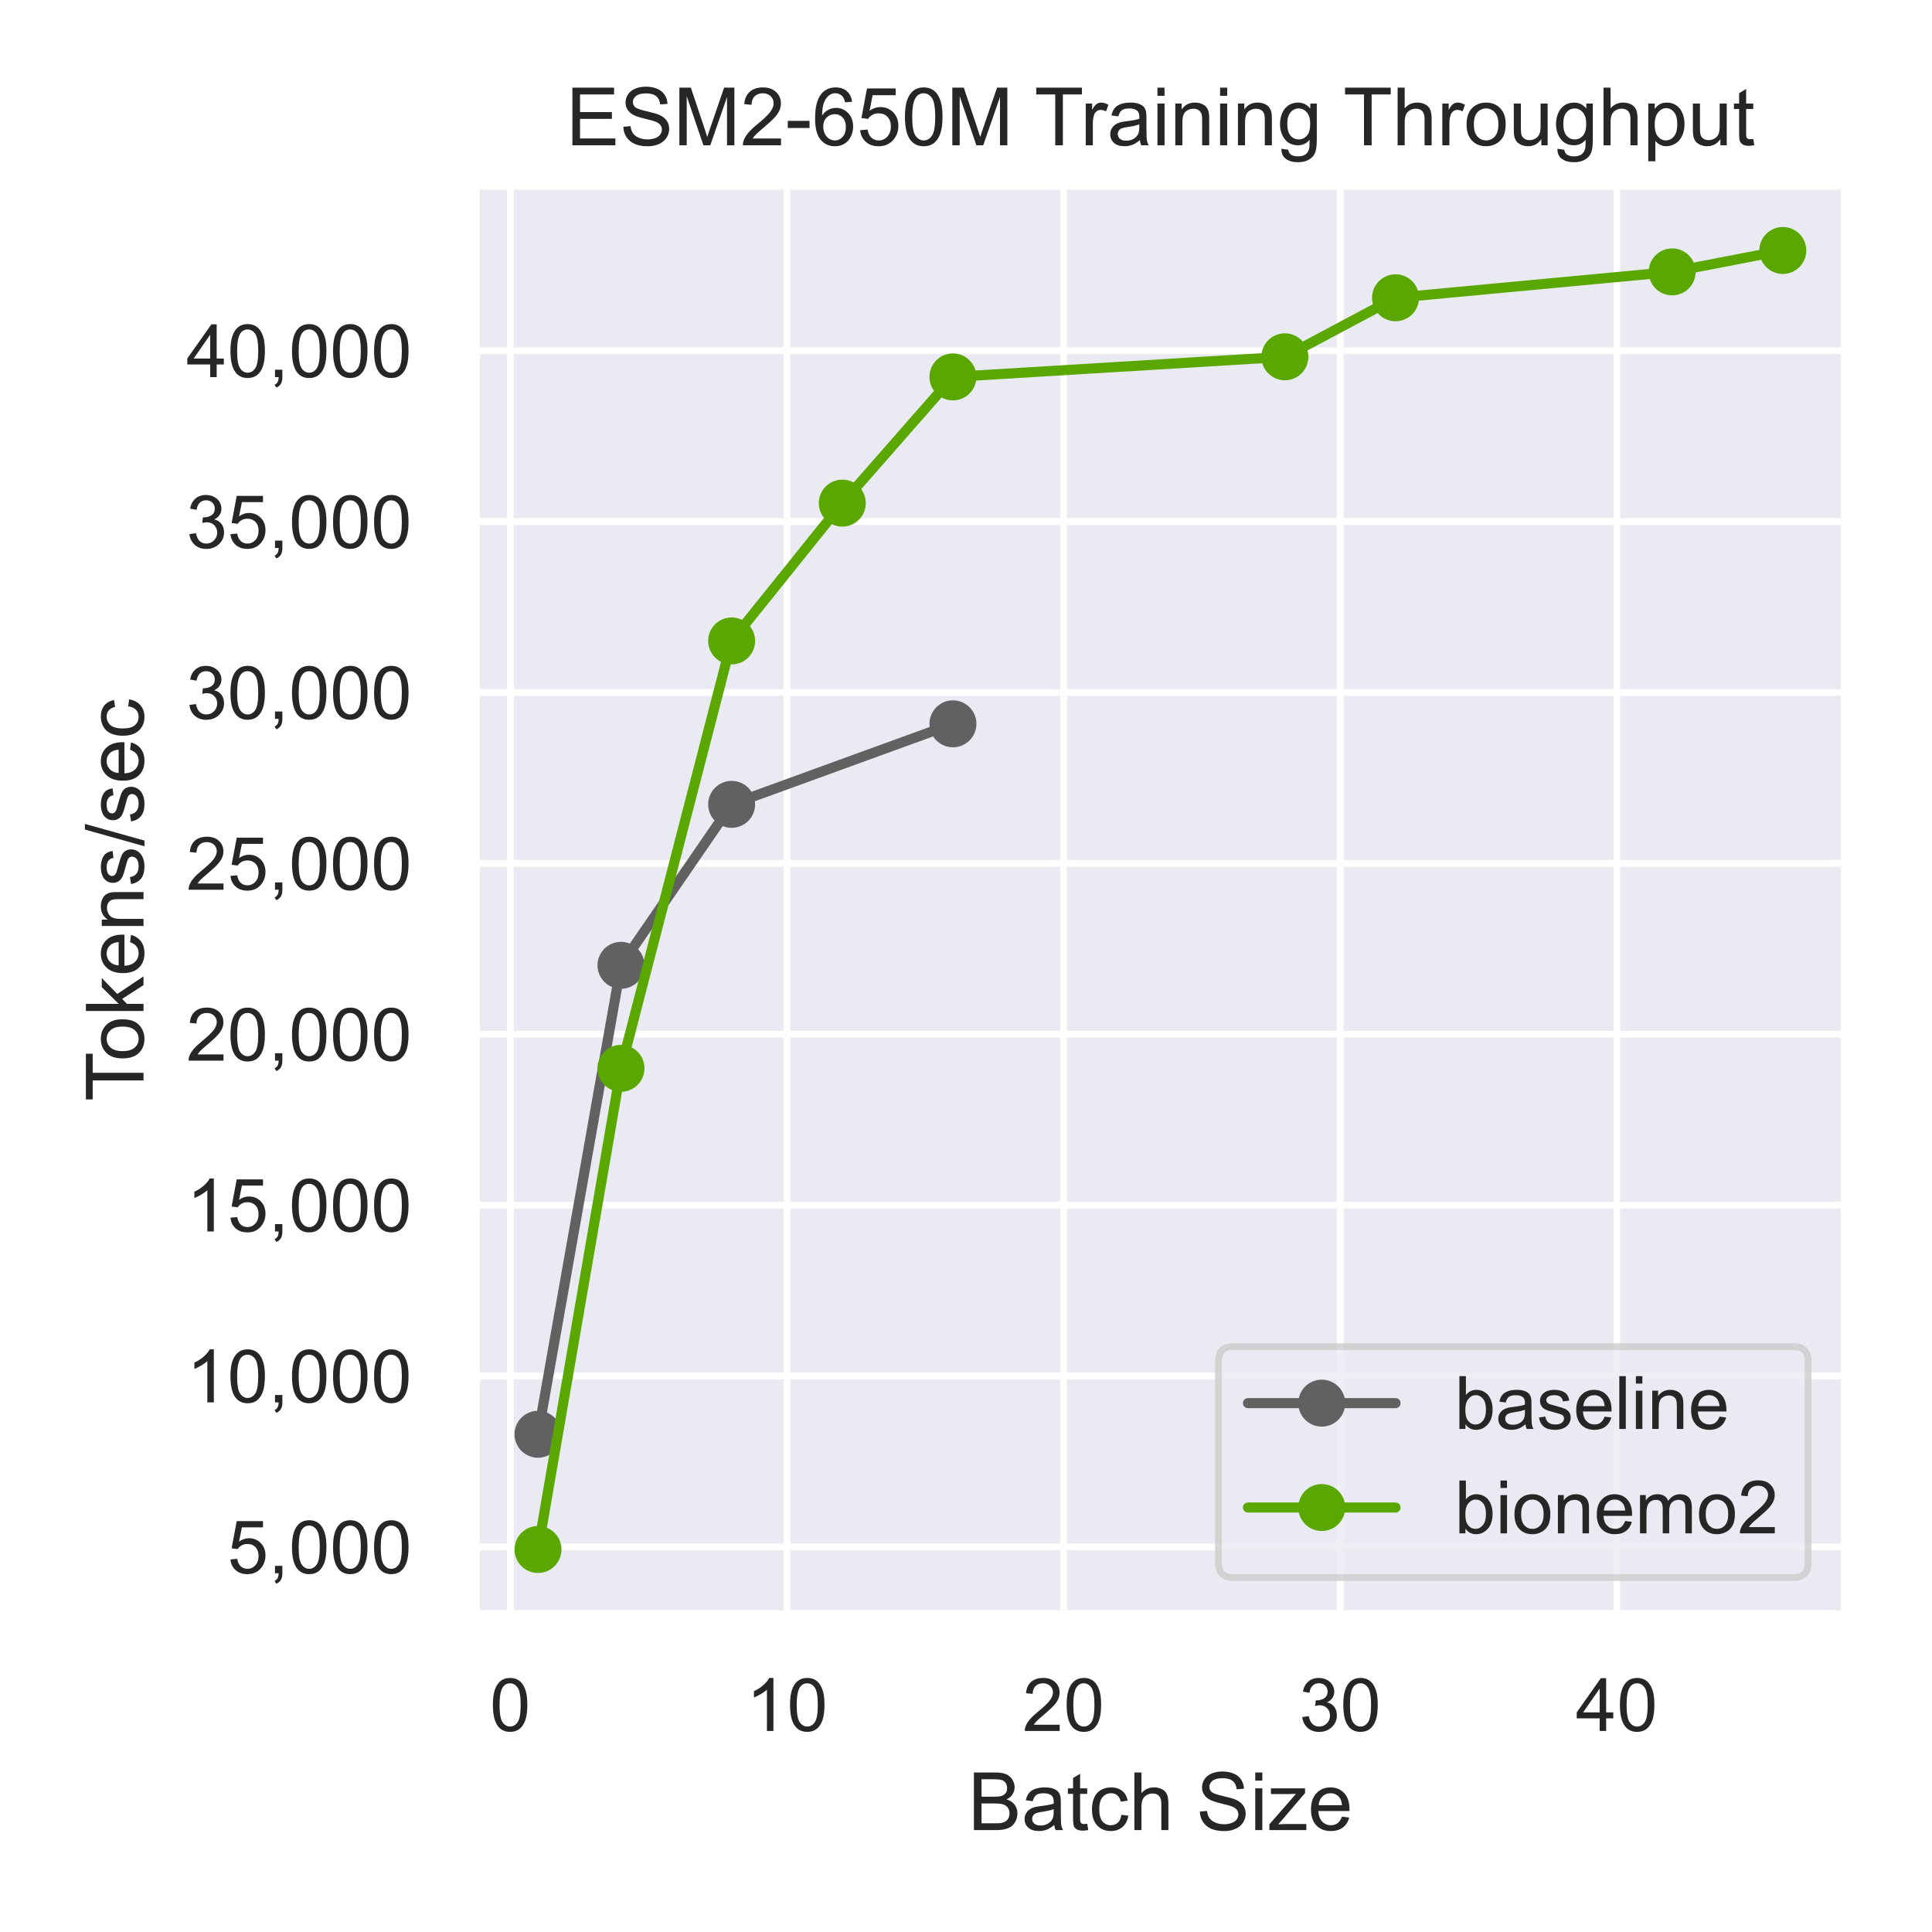
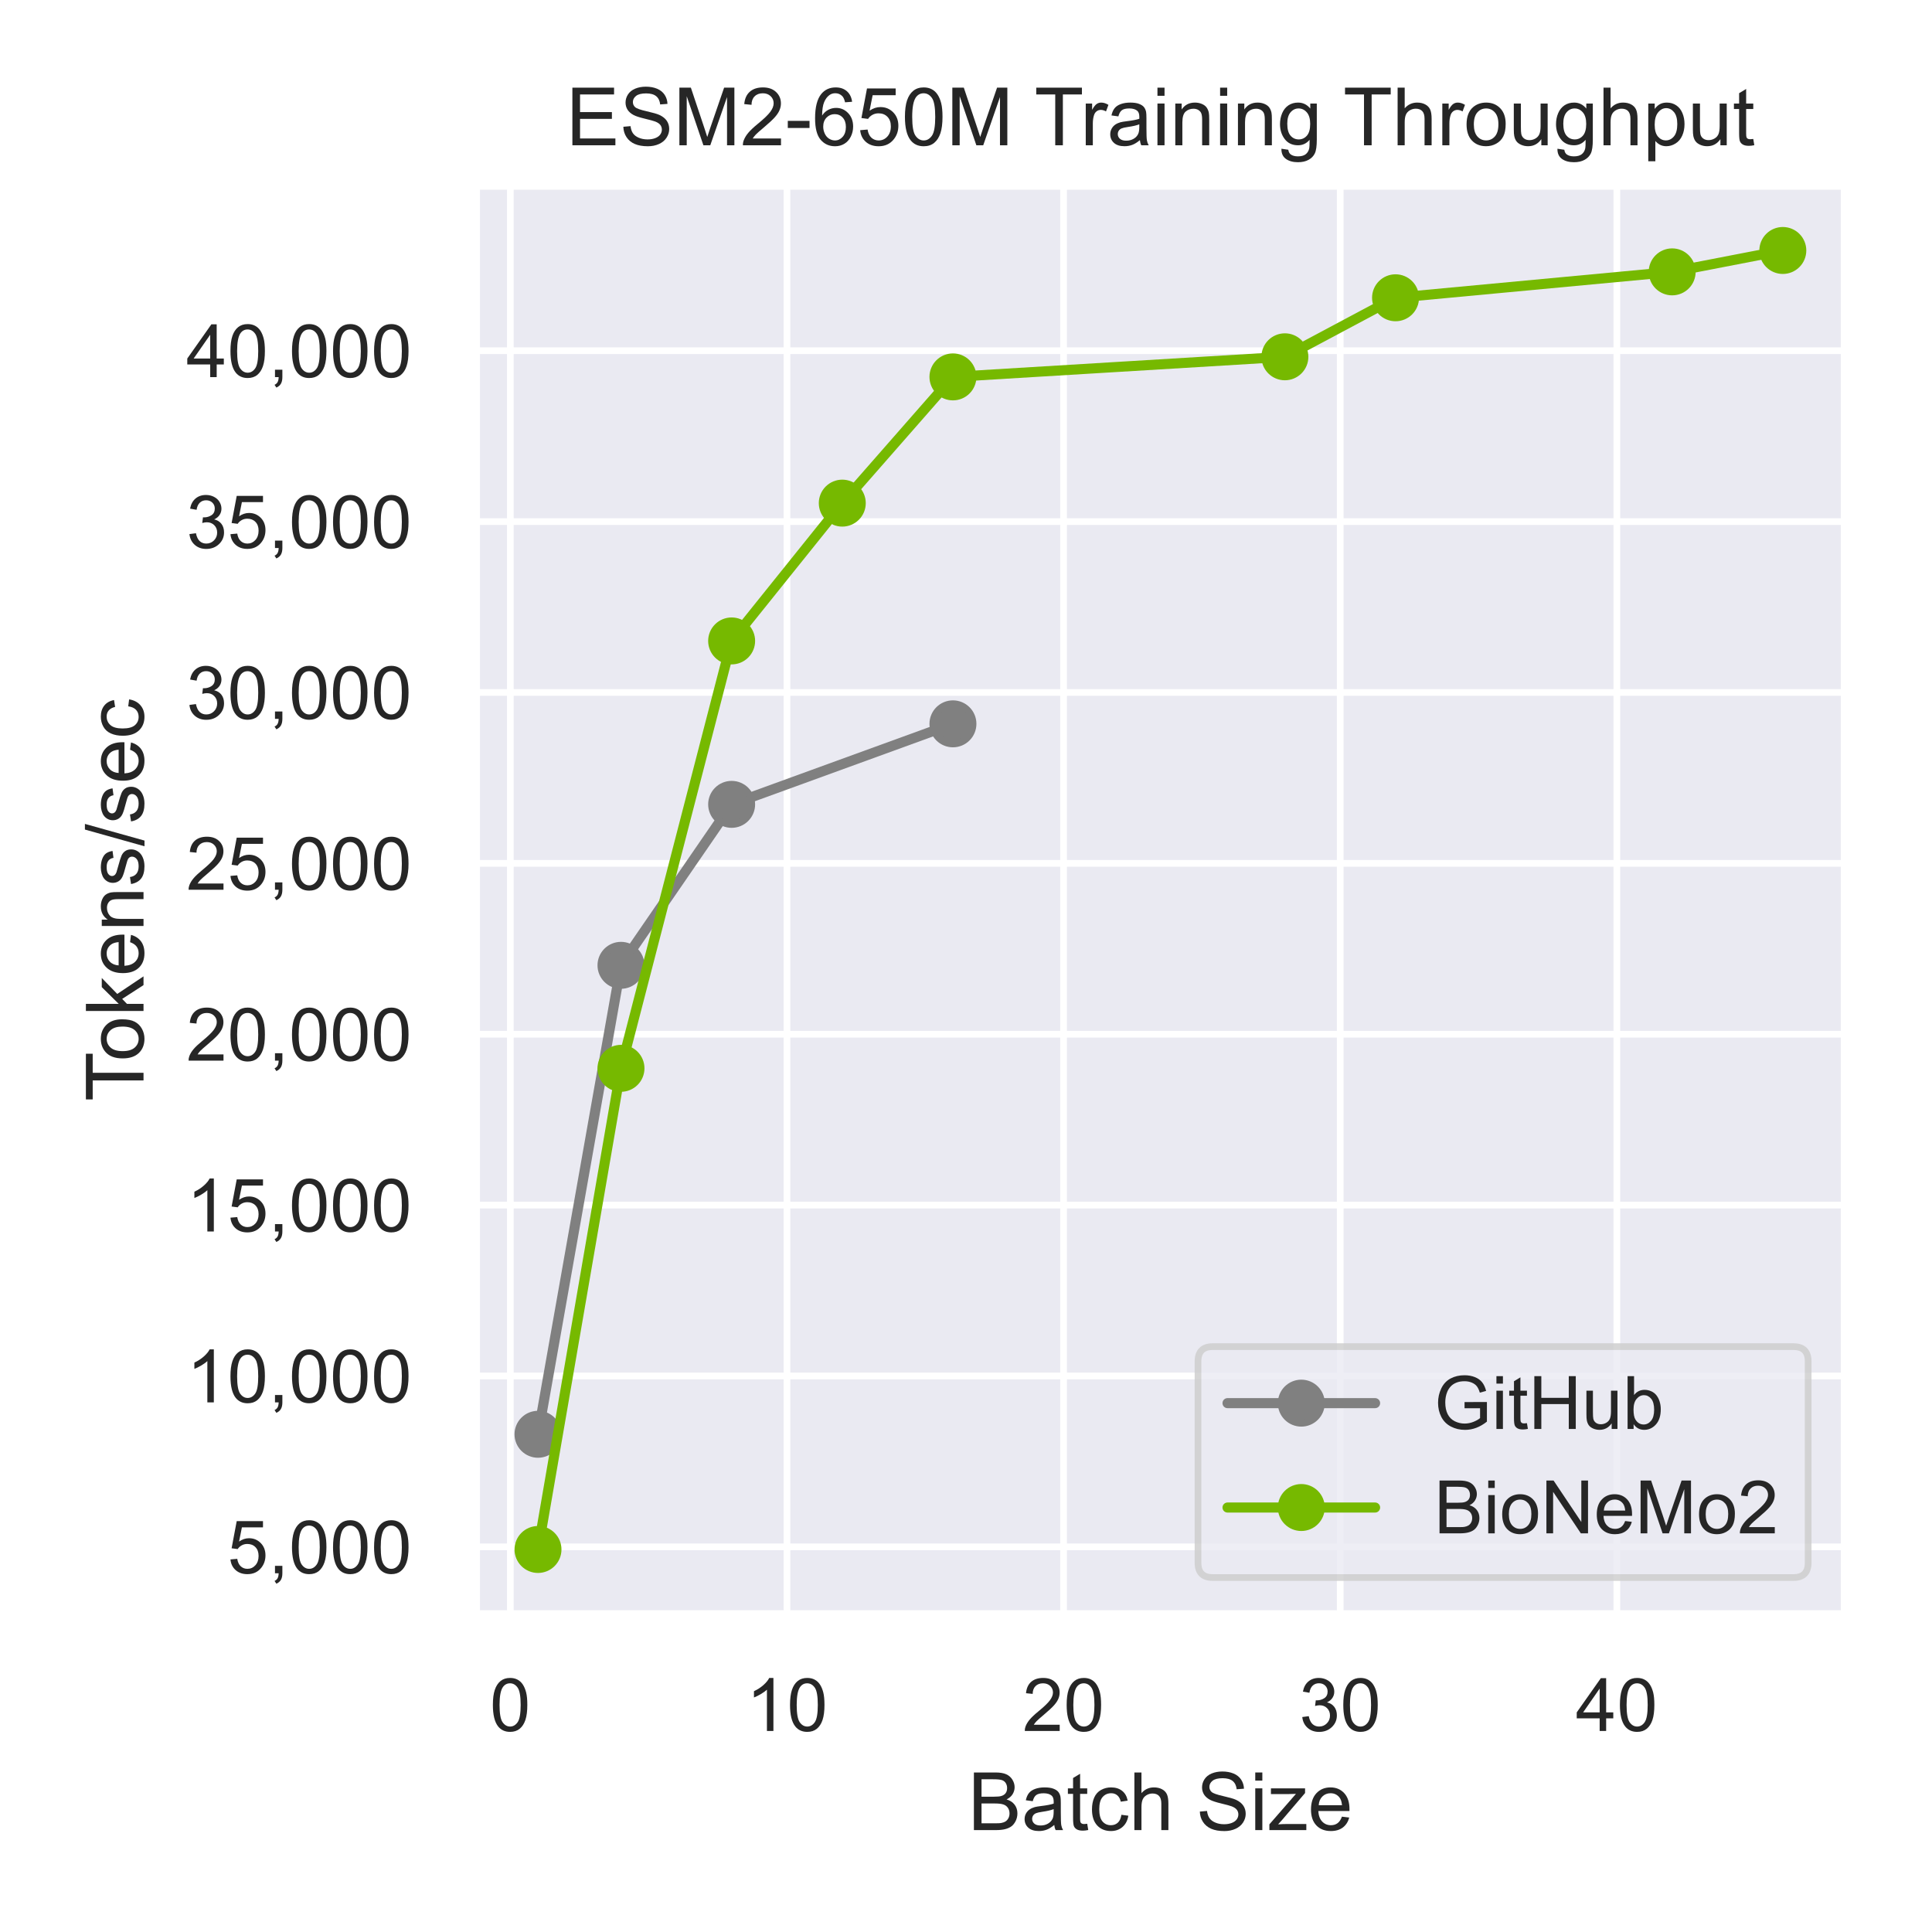
<svg xmlns="http://www.w3.org/2000/svg" xmlns:xlink="http://www.w3.org/1999/xlink" width="288pt" height="288pt" viewBox="0 0 288 288" version="1.1">
  <defs>
    <style type="text/css">*{stroke-linejoin: round; stroke-linecap: butt}</style>
  </defs>
  <g id="figure_1">
    <g id="patch_1">
      <path d="M 0 288 L 288 288 L 288 0 L 0 0 z " style="fill: #ffffff" />
    </g>
    <g id="axes_1">
      <g id="patch_2">
        <path d="M 70.92 240.66 L 275.04 240.66 L 275.04 27.656 L 70.92 27.656 z " style="fill: #eaeaf2" />
      </g>
      <g id="matplotlib.axis_1">
        <g id="xtick_1">
          <g id="line2d_1">
-             <path d="M 76.075 240.66 L 76.075 27.656 " clip-path="url(#pf5143d789b)" style="fill: none; stroke: #ffffff; stroke-linecap: round" />
+             <path d="M 76.075 240.66 L 76.075 27.656 " clip-path="url(#p8a7bb18986)" style="fill: none; stroke: #ffffff; stroke-linecap: round" />
          </g>
          <g id="text_1">
            <g style="fill: #262626" transform="translate(73.01603 258.0336) scale(0.11 -0.11)">
              <defs>
                <path id="ArialMT-30" d="M 266 2259 Q 266 3072 433 3567 Q 600 4063 929 4331 Q 1259 4600 1759 4600 Q 2128 4600 2406 4451 Q 2684 4303 2865 4023 Q 3047 3744 3150 3342 Q 3253 2941 3253 2259 Q 3253 1453 3087 958 Q 2922 463 2592 192 Q 2263 -78 1759 -78 Q 1097 -78 719 397 Q 266 969 266 2259 z M 844 2259 Q 844 1131 1108 757 Q 1372 384 1759 384 Q 2147 384 2411 759 Q 2675 1134 2675 2259 Q 2675 3391 2411 3762 Q 2147 4134 1753 4134 Q 1366 4134 1134 3806 Q 844 3388 844 2259 z " transform="scale(0.015625)" />
              </defs>
              <use xlink:href="#ArialMT-30" />
            </g>
          </g>
        </g>
        <g id="xtick_2">
          <g id="line2d_2">
-             <path d="M 117.311 240.66 L 117.311 27.656 " clip-path="url(#pf5143d789b)" style="fill: none; stroke: #ffffff; stroke-linecap: round" />
+             <path d="M 117.311 240.66 L 117.311 27.656 " clip-path="url(#p8a7bb18986)" style="fill: none; stroke: #ffffff; stroke-linecap: round" />
          </g>
          <g id="text_2">
            <g style="fill: #262626" transform="translate(111.1939 258.0336) scale(0.11 -0.11)">
              <defs>
                <path id="ArialMT-31" d="M 2384 0 L 1822 0 L 1822 3584 Q 1619 3391 1289 3197 Q 959 3003 697 2906 L 697 3450 Q 1169 3672 1522 3987 Q 1875 4303 2022 4600 L 2384 4600 L 2384 0 z " transform="scale(0.015625)" />
              </defs>
              <use xlink:href="#ArialMT-31" />
              <use xlink:href="#ArialMT-30" x="55.615" />
            </g>
          </g>
        </g>
        <g id="xtick_3">
          <g id="line2d_3">
-             <path d="M 158.547 240.66 L 158.547 27.656 " clip-path="url(#pf5143d789b)" style="fill: none; stroke: #ffffff; stroke-linecap: round" />
+             <path d="M 158.547 240.66 L 158.547 27.656 " clip-path="url(#p8a7bb18986)" style="fill: none; stroke: #ffffff; stroke-linecap: round" />
          </g>
          <g id="text_3">
            <g style="fill: #262626" transform="translate(152.4302 258.0336) scale(0.11 -0.11)">
              <defs>
                <path id="ArialMT-32" d="M 3222 541 L 3222 0 L 194 0 Q 188 203 259 391 Q 375 700 629 1000 Q 884 1300 1366 1694 Q 2113 2306 2375 2664 Q 2638 3022 2638 3341 Q 2638 3675 2398 3904 Q 2159 4134 1775 4134 Q 1369 4134 1125 3890 Q 881 3647 878 3216 L 300 3275 Q 359 3922 746 4261 Q 1134 4600 1788 4600 Q 2447 4600 2831 4234 Q 3216 3869 3216 3328 Q 3216 3053 3103 2787 Q 2991 2522 2730 2228 Q 2469 1934 1863 1422 Q 1356 997 1212 845 Q 1069 694 975 541 L 3222 541 z " transform="scale(0.015625)" />
              </defs>
              <use xlink:href="#ArialMT-32" />
              <use xlink:href="#ArialMT-30" x="55.615" />
            </g>
          </g>
        </g>
        <g id="xtick_4">
          <g id="line2d_4">
-             <path d="M 199.784 240.66 L 199.784 27.656 " clip-path="url(#pf5143d789b)" style="fill: none; stroke: #ffffff; stroke-linecap: round" />
+             <path d="M 199.784 240.66 L 199.784 27.656 " clip-path="url(#p8a7bb18986)" style="fill: none; stroke: #ffffff; stroke-linecap: round" />
          </g>
          <g id="text_4">
            <g style="fill: #262626" transform="translate(193.6666 258.0336) scale(0.11 -0.11)">
              <defs>
                <path id="ArialMT-33" d="M 269 1209 L 831 1284 Q 928 806 1161 595 Q 1394 384 1728 384 Q 2125 384 2398 659 Q 2672 934 2672 1341 Q 2672 1728 2419 1979 Q 2166 2231 1775 2231 Q 1616 2231 1378 2169 L 1441 2663 Q 1497 2656 1531 2656 Q 1891 2656 2178 2843 Q 2466 3031 2466 3422 Q 2466 3731 2256 3934 Q 2047 4138 1716 4138 Q 1388 4138 1169 3931 Q 950 3725 888 3313 L 325 3413 Q 428 3978 793 4289 Q 1159 4600 1703 4600 Q 2078 4600 2393 4439 Q 2709 4278 2876 4000 Q 3044 3722 3044 3409 Q 3044 3113 2884 2869 Q 2725 2625 2413 2481 Q 2819 2388 3044 2092 Q 3269 1797 3269 1353 Q 3269 753 2831 336 Q 2394 -81 1725 -81 Q 1122 -81 723 278 Q 325 638 269 1209 z " transform="scale(0.015625)" />
              </defs>
              <use xlink:href="#ArialMT-33" />
              <use xlink:href="#ArialMT-30" x="55.615" />
            </g>
          </g>
        </g>
        <g id="xtick_5">
          <g id="line2d_5">
-             <path d="M 241.02 240.66 L 241.02 27.656 " clip-path="url(#pf5143d789b)" style="fill: none; stroke: #ffffff; stroke-linecap: round" />
+             <path d="M 241.02 240.66 L 241.02 27.656 " clip-path="url(#p8a7bb18986)" style="fill: none; stroke: #ffffff; stroke-linecap: round" />
          </g>
          <g id="text_5">
            <g style="fill: #262626" transform="translate(234.903 258.0336) scale(0.11 -0.11)">
              <defs>
                <path id="ArialMT-34" d="M 2069 0 L 2069 1097 L 81 1097 L 81 1613 L 2172 4581 L 2631 4581 L 2631 1613 L 3250 1613 L 3250 1097 L 2631 1097 L 2631 0 L 2069 0 z M 2069 1613 L 2069 3678 L 634 1613 L 2069 1613 z " transform="scale(0.015625)" />
              </defs>
              <use xlink:href="#ArialMT-34" />
              <use xlink:href="#ArialMT-30" x="55.615" />
            </g>
          </g>
        </g>
        <g id="text_6">
          <g style="fill: #262626" transform="translate(144.2991 272.8092) scale(0.12 -0.12)">
            <defs>
              <path id="ArialMT-42" d="M 469 0 L 469 4581 L 2188 4581 Q 2713 4581 3030 4442 Q 3347 4303 3526 4014 Q 3706 3725 3706 3409 Q 3706 3116 3547 2856 Q 3388 2597 3066 2438 Q 3481 2316 3704 2022 Q 3928 1728 3928 1328 Q 3928 1006 3792 729 Q 3656 453 3456 303 Q 3256 153 2954 76 Q 2653 0 2216 0 L 469 0 z M 1075 2656 L 2066 2656 Q 2469 2656 2644 2709 Q 2875 2778 2992 2937 Q 3109 3097 3109 3338 Q 3109 3566 3000 3739 Q 2891 3913 2687 3977 Q 2484 4041 1991 4041 L 1075 4041 L 1075 2656 z M 1075 541 L 2216 541 Q 2509 541 2628 563 Q 2838 600 2978 687 Q 3119 775 3209 942 Q 3300 1109 3300 1328 Q 3300 1584 3169 1773 Q 3038 1963 2805 2039 Q 2572 2116 2134 2116 L 1075 2116 L 1075 541 z " transform="scale(0.015625)" />
              <path id="ArialMT-61" d="M 2588 409 Q 2275 144 1986 34 Q 1697 -75 1366 -75 Q 819 -75 525 192 Q 231 459 231 875 Q 231 1119 342 1320 Q 453 1522 633 1644 Q 813 1766 1038 1828 Q 1203 1872 1538 1913 Q 2219 1994 2541 2106 Q 2544 2222 2544 2253 Q 2544 2597 2384 2738 Q 2169 2928 1744 2928 Q 1347 2928 1158 2789 Q 969 2650 878 2297 L 328 2372 Q 403 2725 575 2942 Q 747 3159 1072 3276 Q 1397 3394 1825 3394 Q 2250 3394 2515 3294 Q 2781 3194 2906 3042 Q 3031 2891 3081 2659 Q 3109 2516 3109 2141 L 3109 1391 Q 3109 606 3145 398 Q 3181 191 3288 0 L 2700 0 Q 2613 175 2588 409 z M 2541 1666 Q 2234 1541 1622 1453 Q 1275 1403 1131 1340 Q 988 1278 909 1158 Q 831 1038 831 891 Q 831 666 1001 516 Q 1172 366 1500 366 Q 1825 366 2078 508 Q 2331 650 2450 897 Q 2541 1088 2541 1459 L 2541 1666 z " transform="scale(0.015625)" />
              <path id="ArialMT-74" d="M 1650 503 L 1731 6 Q 1494 -44 1306 -44 Q 1000 -44 831 53 Q 663 150 594 308 Q 525 466 525 972 L 525 2881 L 113 2881 L 113 3319 L 525 3319 L 525 4141 L 1084 4478 L 1084 3319 L 1650 3319 L 1650 2881 L 1084 2881 L 1084 941 Q 1084 700 1114 631 Q 1144 563 1211 522 Q 1278 481 1403 481 Q 1497 481 1650 503 z " transform="scale(0.015625)" />
              <path id="ArialMT-63" d="M 2588 1216 L 3141 1144 Q 3050 572 2676 248 Q 2303 -75 1759 -75 Q 1078 -75 664 370 Q 250 816 250 1647 Q 250 2184 428 2587 Q 606 2991 970 3192 Q 1334 3394 1763 3394 Q 2303 3394 2647 3120 Q 2991 2847 3088 2344 L 2541 2259 Q 2463 2594 2264 2762 Q 2066 2931 1784 2931 Q 1359 2931 1093 2626 Q 828 2322 828 1663 Q 828 994 1084 691 Q 1341 388 1753 388 Q 2084 388 2306 591 Q 2528 794 2588 1216 z " transform="scale(0.015625)" />
              <path id="ArialMT-68" d="M 422 0 L 422 4581 L 984 4581 L 984 2938 Q 1378 3394 1978 3394 Q 2347 3394 2619 3248 Q 2891 3103 3008 2847 Q 3125 2591 3125 2103 L 3125 0 L 2563 0 L 2563 2103 Q 2563 2525 2380 2717 Q 2197 2909 1863 2909 Q 1613 2909 1392 2779 Q 1172 2650 1078 2428 Q 984 2206 984 1816 L 984 0 L 422 0 z " transform="scale(0.015625)" />
              <path id="ArialMT-20" transform="scale(0.015625)" />
              <path id="ArialMT-53" d="M 288 1472 L 859 1522 Q 900 1178 1048 958 Q 1197 738 1509 602 Q 1822 466 2213 466 Q 2559 466 2825 569 Q 3091 672 3220 851 Q 3350 1031 3350 1244 Q 3350 1459 3225 1620 Q 3100 1781 2813 1891 Q 2628 1963 1997 2114 Q 1366 2266 1113 2400 Q 784 2572 623 2826 Q 463 3081 463 3397 Q 463 3744 659 4045 Q 856 4347 1234 4503 Q 1613 4659 2075 4659 Q 2584 4659 2973 4495 Q 3363 4331 3572 4012 Q 3781 3694 3797 3291 L 3216 3247 Q 3169 3681 2898 3903 Q 2628 4125 2100 4125 Q 1550 4125 1298 3923 Q 1047 3722 1047 3438 Q 1047 3191 1225 3031 Q 1400 2872 2139 2705 Q 2878 2538 3153 2413 Q 3553 2228 3743 1945 Q 3934 1663 3934 1294 Q 3934 928 3725 604 Q 3516 281 3123 101 Q 2731 -78 2241 -78 Q 1619 -78 1198 103 Q 778 284 539 648 Q 300 1013 288 1472 z " transform="scale(0.015625)" />
              <path id="ArialMT-69" d="M 425 3934 L 425 4581 L 988 4581 L 988 3934 L 425 3934 z M 425 0 L 425 3319 L 988 3319 L 988 0 L 425 0 z " transform="scale(0.015625)" />
              <path id="ArialMT-7a" d="M 125 0 L 125 456 L 2238 2881 Q 1878 2863 1603 2863 L 250 2863 L 250 3319 L 2963 3319 L 2963 2947 L 1166 841 L 819 456 Q 1197 484 1528 484 L 3063 484 L 3063 0 L 125 0 z " transform="scale(0.015625)" />
              <path id="ArialMT-65" d="M 2694 1069 L 3275 997 Q 3138 488 2766 206 Q 2394 -75 1816 -75 Q 1088 -75 661 373 Q 234 822 234 1631 Q 234 2469 665 2931 Q 1097 3394 1784 3394 Q 2450 3394 2872 2941 Q 3294 2488 3294 1666 Q 3294 1616 3291 1516 L 816 1516 Q 847 969 1125 678 Q 1403 388 1819 388 Q 2128 388 2347 550 Q 2566 713 2694 1069 z M 847 1978 L 2700 1978 Q 2663 2397 2488 2606 Q 2219 2931 1791 2931 Q 1403 2931 1139 2672 Q 875 2413 847 1978 z " transform="scale(0.015625)" />
            </defs>
            <use xlink:href="#ArialMT-42" />
            <use xlink:href="#ArialMT-61" x="66.699" />
            <use xlink:href="#ArialMT-74" x="122.314" />
            <use xlink:href="#ArialMT-63" x="150.098" />
            <use xlink:href="#ArialMT-68" x="200.098" />
            <use xlink:href="#ArialMT-20" x="255.713" />
            <use xlink:href="#ArialMT-53" x="283.496" />
            <use xlink:href="#ArialMT-69" x="350.195" />
            <use xlink:href="#ArialMT-7a" x="372.412" />
            <use xlink:href="#ArialMT-65" x="422.412" />
          </g>
        </g>
      </g>
      <g id="matplotlib.axis_2">
        <g id="ytick_1">
          <g id="line2d_6">
-             <path d="M 70.92 230.586 L 275.04 230.586 " clip-path="url(#pf5143d789b)" style="fill: none; stroke: #ffffff; stroke-linecap: round" />
+             <path d="M 70.92 230.586 L 275.04 230.586 " clip-path="url(#p8a7bb18986)" style="fill: none; stroke: #ffffff; stroke-linecap: round" />
          </g>
          <g id="text_7">
            <g style="fill: #262626" transform="translate(33.89594 234.5225) scale(0.11 -0.11)">
              <defs>
                <path id="ArialMT-35" d="M 266 1200 L 856 1250 Q 922 819 1161 601 Q 1400 384 1738 384 Q 2144 384 2425 690 Q 2706 997 2706 1503 Q 2706 1984 2436 2262 Q 2166 2541 1728 2541 Q 1456 2541 1237 2417 Q 1019 2294 894 2097 L 366 2166 L 809 4519 L 3088 4519 L 3088 3981 L 1259 3981 L 1013 2750 Q 1425 3038 1878 3038 Q 2478 3038 2890 2622 Q 3303 2206 3303 1553 Q 3303 931 2941 478 Q 2500 -78 1738 -78 Q 1113 -78 717 272 Q 322 622 266 1200 z " transform="scale(0.015625)" />
                <path id="ArialMT-2c" d="M 569 0 L 569 641 L 1209 641 L 1209 0 Q 1209 -353 1084 -570 Q 959 -788 688 -906 L 531 -666 Q 709 -588 793 -436 Q 878 -284 888 0 L 569 0 z " transform="scale(0.015625)" />
              </defs>
              <use xlink:href="#ArialMT-35" />
              <use xlink:href="#ArialMT-2c" x="55.615" />
              <use xlink:href="#ArialMT-30" x="83.398" />
              <use xlink:href="#ArialMT-30" x="139.014" />
              <use xlink:href="#ArialMT-30" x="194.629" />
            </g>
          </g>
        </g>
        <g id="ytick_2">
          <g id="line2d_7">
-             <path d="M 70.92 205.114 L 275.04 205.114 " clip-path="url(#pf5143d789b)" style="fill: none; stroke: #ffffff; stroke-linecap: round" />
+             <path d="M 70.92 205.114 L 275.04 205.114 " clip-path="url(#p8a7bb18986)" style="fill: none; stroke: #ffffff; stroke-linecap: round" />
          </g>
          <g id="text_8">
            <g style="fill: #262626" transform="translate(27.77891 209.0503) scale(0.11 -0.11)">
              <use xlink:href="#ArialMT-31" />
              <use xlink:href="#ArialMT-30" x="55.615" />
              <use xlink:href="#ArialMT-2c" x="111.23" />
              <use xlink:href="#ArialMT-30" x="139.014" />
              <use xlink:href="#ArialMT-30" x="194.629" />
              <use xlink:href="#ArialMT-30" x="250.244" />
            </g>
          </g>
        </g>
        <g id="ytick_3">
          <g id="line2d_8">
-             <path d="M 70.92 179.641 L 275.04 179.641 " clip-path="url(#pf5143d789b)" style="fill: none; stroke: #ffffff; stroke-linecap: round" />
+             <path d="M 70.92 179.641 L 275.04 179.641 " clip-path="url(#p8a7bb18986)" style="fill: none; stroke: #ffffff; stroke-linecap: round" />
          </g>
          <g id="text_9">
            <g style="fill: #262626" transform="translate(27.77891 183.5781) scale(0.11 -0.11)">
              <use xlink:href="#ArialMT-31" />
              <use xlink:href="#ArialMT-35" x="55.615" />
              <use xlink:href="#ArialMT-2c" x="111.23" />
              <use xlink:href="#ArialMT-30" x="139.014" />
              <use xlink:href="#ArialMT-30" x="194.629" />
              <use xlink:href="#ArialMT-30" x="250.244" />
            </g>
          </g>
        </g>
        <g id="ytick_4">
          <g id="line2d_9">
-             <path d="M 70.92 154.169 L 275.04 154.169 " clip-path="url(#pf5143d789b)" style="fill: none; stroke: #ffffff; stroke-linecap: round" />
+             <path d="M 70.92 154.169 L 275.04 154.169 " clip-path="url(#p8a7bb18986)" style="fill: none; stroke: #ffffff; stroke-linecap: round" />
          </g>
          <g id="text_10">
            <g style="fill: #262626" transform="translate(27.77891 158.1059) scale(0.11 -0.11)">
              <use xlink:href="#ArialMT-32" />
              <use xlink:href="#ArialMT-30" x="55.615" />
              <use xlink:href="#ArialMT-2c" x="111.23" />
              <use xlink:href="#ArialMT-30" x="139.014" />
              <use xlink:href="#ArialMT-30" x="194.629" />
              <use xlink:href="#ArialMT-30" x="250.244" />
            </g>
          </g>
        </g>
        <g id="ytick_5">
          <g id="line2d_10">
-             <path d="M 70.92 128.697 L 275.04 128.697 " clip-path="url(#pf5143d789b)" style="fill: none; stroke: #ffffff; stroke-linecap: round" />
+             <path d="M 70.92 128.697 L 275.04 128.697 " clip-path="url(#p8a7bb18986)" style="fill: none; stroke: #ffffff; stroke-linecap: round" />
          </g>
          <g id="text_11">
            <g style="fill: #262626" transform="translate(27.77891 132.6337) scale(0.11 -0.11)">
              <use xlink:href="#ArialMT-32" />
              <use xlink:href="#ArialMT-35" x="55.615" />
              <use xlink:href="#ArialMT-2c" x="111.23" />
              <use xlink:href="#ArialMT-30" x="139.014" />
              <use xlink:href="#ArialMT-30" x="194.629" />
              <use xlink:href="#ArialMT-30" x="250.244" />
            </g>
          </g>
        </g>
        <g id="ytick_6">
          <g id="line2d_11">
-             <path d="M 70.92 103.225 L 275.04 103.225 " clip-path="url(#pf5143d789b)" style="fill: none; stroke: #ffffff; stroke-linecap: round" />
+             <path d="M 70.92 103.225 L 275.04 103.225 " clip-path="url(#p8a7bb18986)" style="fill: none; stroke: #ffffff; stroke-linecap: round" />
          </g>
          <g id="text_12">
            <g style="fill: #262626" transform="translate(27.77891 107.1615) scale(0.11 -0.11)">
              <use xlink:href="#ArialMT-33" />
              <use xlink:href="#ArialMT-30" x="55.615" />
              <use xlink:href="#ArialMT-2c" x="111.23" />
              <use xlink:href="#ArialMT-30" x="139.014" />
              <use xlink:href="#ArialMT-30" x="194.629" />
              <use xlink:href="#ArialMT-30" x="250.244" />
            </g>
          </g>
        </g>
        <g id="ytick_7">
          <g id="line2d_12">
-             <path d="M 70.92 77.752 L 275.04 77.752 " clip-path="url(#pf5143d789b)" style="fill: none; stroke: #ffffff; stroke-linecap: round" />
+             <path d="M 70.92 77.752 L 275.04 77.752 " clip-path="url(#p8a7bb18986)" style="fill: none; stroke: #ffffff; stroke-linecap: round" />
          </g>
          <g id="text_13">
            <g style="fill: #262626" transform="translate(27.77891 81.68925) scale(0.11 -0.11)">
              <use xlink:href="#ArialMT-33" />
              <use xlink:href="#ArialMT-35" x="55.615" />
              <use xlink:href="#ArialMT-2c" x="111.23" />
              <use xlink:href="#ArialMT-30" x="139.014" />
              <use xlink:href="#ArialMT-30" x="194.629" />
              <use xlink:href="#ArialMT-30" x="250.244" />
            </g>
          </g>
        </g>
        <g id="ytick_8">
          <g id="line2d_13">
-             <path d="M 70.92 52.28 L 275.04 52.28 " clip-path="url(#pf5143d789b)" style="fill: none; stroke: #ffffff; stroke-linecap: round" />
+             <path d="M 70.92 52.28 L 275.04 52.28 " clip-path="url(#p8a7bb18986)" style="fill: none; stroke: #ffffff; stroke-linecap: round" />
          </g>
          <g id="text_14">
            <g style="fill: #262626" transform="translate(27.77891 56.21704) scale(0.11 -0.11)">
              <use xlink:href="#ArialMT-34" />
              <use xlink:href="#ArialMT-30" x="55.615" />
              <use xlink:href="#ArialMT-2c" x="111.23" />
              <use xlink:href="#ArialMT-30" x="139.014" />
              <use xlink:href="#ArialMT-30" x="194.629" />
              <use xlink:href="#ArialMT-30" x="250.244" />
            </g>
          </g>
        </g>
        <g id="text_15">
          <g style="fill: #262626" transform="translate(21.39391 164.1684) rotate(-90) scale(0.12 -0.12)">
            <defs>
              <path id="ArialMT-54" d="M 1659 0 L 1659 4041 L 150 4041 L 150 4581 L 3781 4581 L 3781 4041 L 2266 4041 L 2266 0 L 1659 0 z " transform="scale(0.015625)" />
              <path id="ArialMT-6f" d="M 213 1659 Q 213 2581 725 3025 Q 1153 3394 1769 3394 Q 2453 3394 2887 2945 Q 3322 2497 3322 1706 Q 3322 1066 3130 698 Q 2938 331 2570 128 Q 2203 -75 1769 -75 Q 1072 -75 642 372 Q 213 819 213 1659 z M 791 1659 Q 791 1022 1069 705 Q 1347 388 1769 388 Q 2188 388 2466 706 Q 2744 1025 2744 1678 Q 2744 2294 2464 2611 Q 2184 2928 1769 2928 Q 1347 2928 1069 2612 Q 791 2297 791 1659 z " transform="scale(0.015625)" />
              <path id="ArialMT-6b" d="M 425 0 L 425 4581 L 988 4581 L 988 1969 L 2319 3319 L 3047 3319 L 1778 2088 L 3175 0 L 2481 0 L 1384 1697 L 988 1316 L 988 0 L 425 0 z " transform="scale(0.015625)" />
              <path id="ArialMT-6e" d="M 422 0 L 422 3319 L 928 3319 L 928 2847 Q 1294 3394 1984 3394 Q 2284 3394 2536 3286 Q 2788 3178 2913 3003 Q 3038 2828 3088 2588 Q 3119 2431 3119 2041 L 3119 0 L 2556 0 L 2556 2019 Q 2556 2363 2490 2533 Q 2425 2703 2258 2804 Q 2091 2906 1866 2906 Q 1506 2906 1245 2678 Q 984 2450 984 1813 L 984 0 L 422 0 z " transform="scale(0.015625)" />
              <path id="ArialMT-73" d="M 197 991 L 753 1078 Q 800 744 1014 566 Q 1228 388 1613 388 Q 2000 388 2187 545 Q 2375 703 2375 916 Q 2375 1106 2209 1216 Q 2094 1291 1634 1406 Q 1016 1563 777 1677 Q 538 1791 414 1992 Q 291 2194 291 2438 Q 291 2659 392 2848 Q 494 3038 669 3163 Q 800 3259 1026 3326 Q 1253 3394 1513 3394 Q 1903 3394 2198 3281 Q 2494 3169 2634 2976 Q 2775 2784 2828 2463 L 2278 2388 Q 2241 2644 2061 2787 Q 1881 2931 1553 2931 Q 1166 2931 1000 2803 Q 834 2675 834 2503 Q 834 2394 903 2306 Q 972 2216 1119 2156 Q 1203 2125 1616 2013 Q 2213 1853 2448 1751 Q 2684 1650 2818 1456 Q 2953 1263 2953 975 Q 2953 694 2789 445 Q 2625 197 2315 61 Q 2006 -75 1616 -75 Q 969 -75 630 194 Q 291 463 197 991 z " transform="scale(0.015625)" />
              <path id="ArialMT-2f" d="M 0 -78 L 1328 4659 L 1778 4659 L 453 -78 L 0 -78 z " transform="scale(0.015625)" />
            </defs>
            <use xlink:href="#ArialMT-54" />
            <use xlink:href="#ArialMT-6f" x="49.959" />
            <use xlink:href="#ArialMT-6b" x="105.574" />
            <use xlink:href="#ArialMT-65" x="155.574" />
            <use xlink:href="#ArialMT-6e" x="211.189" />
            <use xlink:href="#ArialMT-73" x="266.805" />
            <use xlink:href="#ArialMT-2f" x="316.805" />
            <use xlink:href="#ArialMT-73" x="344.588" />
            <use xlink:href="#ArialMT-65" x="394.588" />
            <use xlink:href="#ArialMT-63" x="450.203" />
          </g>
        </g>
      </g>
      <g id="line2d_14">
-         <path d="M 80.198 213.805 L 92.569 143.899 L 109.064 119.904 L 142.053 107.901 " clip-path="url(#pf5143d789b)" style="fill: none; stroke: #616161; stroke-width: 1.5; stroke-linecap: round" />
+         <path d="M 80.198 213.805 L 92.569 143.899 L 109.064 119.904 L 142.053 107.901 " clip-path="url(#p8a7bb18986)" style="fill: none; stroke: #808080; stroke-width: 1.5; stroke-linecap: round" />
        <defs>
-           <path id="m054771c7b9" d="M 0 3 C 0.796 3 1.559 2.684 2.121 2.121 C 2.684 1.559 3 0.796 3 0 C 3 -0.796 2.684 -1.559 2.121 -2.121 C 1.559 -2.684 0.796 -3 0 -3 C -0.796 -3 -1.559 -2.684 -2.121 -2.121 C -2.684 -1.559 -3 -0.796 -3 0 C -3 0.796 -2.684 1.559 -2.121 2.121 C -1.559 2.684 -0.796 3 0 3 z " style="stroke: #616161" />
+           <path id="m0efcec75c0" d="M 0 3 C 0.796 3 1.559 2.684 2.121 2.121 C 2.684 1.559 3 0.796 3 0 C 3 -0.796 2.684 -1.559 2.121 -2.121 C 1.559 -2.684 0.796 -3 0 -3 C -0.796 -3 -1.559 -2.684 -2.121 -2.121 C -2.684 -1.559 -3 -0.796 -3 0 C -3 0.796 -2.684 1.559 -2.121 2.121 C -1.559 2.684 -0.796 3 0 3 z " style="stroke: #808080" />
        </defs>
-         <g clip-path="url(#pf5143d789b)">
-           <use xlink:href="#m054771c7b9" x="80.198" y="213.805" style="fill: #616161; stroke: #616161" />
-           <use xlink:href="#m054771c7b9" x="92.569" y="143.899" style="fill: #616161; stroke: #616161" />
-           <use xlink:href="#m054771c7b9" x="109.064" y="119.904" style="fill: #616161; stroke: #616161" />
-           <use xlink:href="#m054771c7b9" x="142.053" y="107.901" style="fill: #616161; stroke: #616161" />
+         <g clip-path="url(#p8a7bb18986)">
+           <use xlink:href="#m0efcec75c0" x="80.198" y="213.805" style="fill: #808080; stroke: #808080" />
+           <use xlink:href="#m0efcec75c0" x="92.569" y="143.899" style="fill: #808080; stroke: #808080" />
+           <use xlink:href="#m0efcec75c0" x="109.064" y="119.904" style="fill: #808080; stroke: #808080" />
+           <use xlink:href="#m0efcec75c0" x="142.053" y="107.901" style="fill: #808080; stroke: #808080" />
        </g>
      </g>
      <g id="line2d_15">
-         <path d="M 80.198 230.978 L 92.569 159.253 L 109.064 95.542 L 125.558 75.001 L 142.053 56.183 L 191.536 53.187 L 208.031 44.389 L 249.267 40.527 L 265.762 37.338 " clip-path="url(#pf5143d789b)" style="fill: none; stroke: #59a700; stroke-width: 1.5; stroke-linecap: round" />
+         <path d="M 80.198 230.978 L 92.569 159.253 L 109.064 95.542 L 125.558 75.001 L 142.053 56.183 L 191.536 53.187 L 208.031 44.389 L 249.267 40.527 L 265.762 37.338 " clip-path="url(#p8a7bb18986)" style="fill: none; stroke: #76b900; stroke-width: 1.5; stroke-linecap: round" />
        <defs>
-           <path id="m91e1244960" d="M 0 3 C 0.796 3 1.559 2.684 2.121 2.121 C 2.684 1.559 3 0.796 3 0 C 3 -0.796 2.684 -1.559 2.121 -2.121 C 1.559 -2.684 0.796 -3 0 -3 C -0.796 -3 -1.559 -2.684 -2.121 -2.121 C -2.684 -1.559 -3 -0.796 -3 0 C -3 0.796 -2.684 1.559 -2.121 2.121 C -1.559 2.684 -0.796 3 0 3 z " style="stroke: #59a700" />
+           <path id="m6dffe87fd2" d="M 0 3 C 0.796 3 1.559 2.684 2.121 2.121 C 2.684 1.559 3 0.796 3 0 C 3 -0.796 2.684 -1.559 2.121 -2.121 C 1.559 -2.684 0.796 -3 0 -3 C -0.796 -3 -1.559 -2.684 -2.121 -2.121 C -2.684 -1.559 -3 -0.796 -3 0 C -3 0.796 -2.684 1.559 -2.121 2.121 C -1.559 2.684 -0.796 3 0 3 z " style="stroke: #76b900" />
        </defs>
-         <g clip-path="url(#pf5143d789b)">
-           <use xlink:href="#m91e1244960" x="80.198" y="230.978" style="fill: #59a700; stroke: #59a700" />
-           <use xlink:href="#m91e1244960" x="92.569" y="159.253" style="fill: #59a700; stroke: #59a700" />
-           <use xlink:href="#m91e1244960" x="109.064" y="95.542" style="fill: #59a700; stroke: #59a700" />
-           <use xlink:href="#m91e1244960" x="125.558" y="75.001" style="fill: #59a700; stroke: #59a700" />
-           <use xlink:href="#m91e1244960" x="142.053" y="56.183" style="fill: #59a700; stroke: #59a700" />
-           <use xlink:href="#m91e1244960" x="191.536" y="53.187" style="fill: #59a700; stroke: #59a700" />
-           <use xlink:href="#m91e1244960" x="208.031" y="44.389" style="fill: #59a700; stroke: #59a700" />
-           <use xlink:href="#m91e1244960" x="249.267" y="40.527" style="fill: #59a700; stroke: #59a700" />
-           <use xlink:href="#m91e1244960" x="265.762" y="37.338" style="fill: #59a700; stroke: #59a700" />
+         <g clip-path="url(#p8a7bb18986)">
+           <use xlink:href="#m6dffe87fd2" x="80.198" y="230.978" style="fill: #76b900; stroke: #76b900" />
+           <use xlink:href="#m6dffe87fd2" x="92.569" y="159.253" style="fill: #76b900; stroke: #76b900" />
+           <use xlink:href="#m6dffe87fd2" x="109.064" y="95.542" style="fill: #76b900; stroke: #76b900" />
+           <use xlink:href="#m6dffe87fd2" x="125.558" y="75.001" style="fill: #76b900; stroke: #76b900" />
+           <use xlink:href="#m6dffe87fd2" x="142.053" y="56.183" style="fill: #76b900; stroke: #76b900" />
+           <use xlink:href="#m6dffe87fd2" x="191.536" y="53.187" style="fill: #76b900; stroke: #76b900" />
+           <use xlink:href="#m6dffe87fd2" x="208.031" y="44.389" style="fill: #76b900; stroke: #76b900" />
+           <use xlink:href="#m6dffe87fd2" x="249.267" y="40.527" style="fill: #76b900; stroke: #76b900" />
+           <use xlink:href="#m6dffe87fd2" x="265.762" y="37.338" style="fill: #76b900; stroke: #76b900" />
        </g>
      </g>
      <g id="patch_3">
        <path d="M 70.92 240.66 L 70.92 27.656 " style="fill: none; stroke: #ffffff; stroke-width: 1.25; stroke-linejoin: miter; stroke-linecap: square" />
      </g>
      <g id="patch_4">
        <path d="M 275.04 240.66 L 275.04 27.656 " style="fill: none; stroke: #ffffff; stroke-width: 1.25; stroke-linejoin: miter; stroke-linecap: square" />
      </g>
      <g id="patch_5">
        <path d="M 70.92 240.66 L 275.04 240.66 " style="fill: none; stroke: #ffffff; stroke-width: 1.25; stroke-linejoin: miter; stroke-linecap: square" />
      </g>
      <g id="patch_6">
        <path d="M 70.92 27.656 L 275.04 27.656 " style="fill: none; stroke: #ffffff; stroke-width: 1.25; stroke-linejoin: miter; stroke-linecap: square" />
      </g>
      <g id="text_16">
        <g style="fill: #262626" transform="translate(84.37687 21.65625) scale(0.12 -0.12)">
          <defs>
            <path id="ArialMT-45" d="M 506 0 L 506 4581 L 3819 4581 L 3819 4041 L 1113 4041 L 1113 2638 L 3647 2638 L 3647 2100 L 1113 2100 L 1113 541 L 3925 541 L 3925 0 L 506 0 z " transform="scale(0.015625)" />
            <path id="ArialMT-4d" d="M 475 0 L 475 4581 L 1388 4581 L 2472 1338 Q 2622 884 2691 659 Q 2769 909 2934 1394 L 4031 4581 L 4847 4581 L 4847 0 L 4263 0 L 4263 3834 L 2931 0 L 2384 0 L 1059 3900 L 1059 0 L 475 0 z " transform="scale(0.015625)" />
            <path id="ArialMT-2d" d="M 203 1375 L 203 1941 L 1931 1941 L 1931 1375 L 203 1375 z " transform="scale(0.015625)" />
            <path id="ArialMT-36" d="M 3184 3459 L 2625 3416 Q 2550 3747 2413 3897 Q 2184 4138 1850 4138 Q 1581 4138 1378 3988 Q 1113 3794 959 3422 Q 806 3050 800 2363 Q 1003 2672 1297 2822 Q 1591 2972 1913 2972 Q 2475 2972 2870 2558 Q 3266 2144 3266 1488 Q 3266 1056 3080 686 Q 2894 316 2569 119 Q 2244 -78 1831 -78 Q 1128 -78 684 439 Q 241 956 241 2144 Q 241 3472 731 4075 Q 1159 4600 1884 4600 Q 2425 4600 2770 4297 Q 3116 3994 3184 3459 z M 888 1484 Q 888 1194 1011 928 Q 1134 663 1356 523 Q 1578 384 1822 384 Q 2178 384 2434 671 Q 2691 959 2691 1453 Q 2691 1928 2437 2201 Q 2184 2475 1800 2475 Q 1419 2475 1153 2201 Q 888 1928 888 1484 z " transform="scale(0.015625)" />
            <path id="ArialMT-72" d="M 416 0 L 416 3319 L 922 3319 L 922 2816 Q 1116 3169 1280 3281 Q 1444 3394 1641 3394 Q 1925 3394 2219 3213 L 2025 2691 Q 1819 2813 1613 2813 Q 1428 2813 1281 2702 Q 1134 2591 1072 2394 Q 978 2094 978 1738 L 978 0 L 416 0 z " transform="scale(0.015625)" />
            <path id="ArialMT-67" d="M 319 -275 L 866 -356 Q 900 -609 1056 -725 Q 1266 -881 1628 -881 Q 2019 -881 2231 -725 Q 2444 -569 2519 -288 Q 2563 -116 2559 434 Q 2191 0 1641 0 Q 956 0 581 494 Q 206 988 206 1678 Q 206 2153 378 2554 Q 550 2956 876 3175 Q 1203 3394 1644 3394 Q 2231 3394 2613 2919 L 2613 3319 L 3131 3319 L 3131 450 Q 3131 -325 2973 -648 Q 2816 -972 2473 -1159 Q 2131 -1347 1631 -1347 Q 1038 -1347 672 -1080 Q 306 -813 319 -275 z M 784 1719 Q 784 1066 1043 766 Q 1303 466 1694 466 Q 2081 466 2343 764 Q 2606 1063 2606 1700 Q 2606 2309 2336 2618 Q 2066 2928 1684 2928 Q 1309 2928 1046 2623 Q 784 2319 784 1719 z " transform="scale(0.015625)" />
            <path id="ArialMT-75" d="M 2597 0 L 2597 488 Q 2209 -75 1544 -75 Q 1250 -75 995 37 Q 741 150 617 320 Q 494 491 444 738 Q 409 903 409 1263 L 409 3319 L 972 3319 L 972 1478 Q 972 1038 1006 884 Q 1059 663 1231 536 Q 1403 409 1656 409 Q 1909 409 2131 539 Q 2353 669 2445 892 Q 2538 1116 2538 1541 L 2538 3319 L 3100 3319 L 3100 0 L 2597 0 z " transform="scale(0.015625)" />
            <path id="ArialMT-70" d="M 422 -1272 L 422 3319 L 934 3319 L 934 2888 Q 1116 3141 1344 3267 Q 1572 3394 1897 3394 Q 2322 3394 2647 3175 Q 2972 2956 3137 2557 Q 3303 2159 3303 1684 Q 3303 1175 3120 767 Q 2938 359 2589 142 Q 2241 -75 1856 -75 Q 1575 -75 1351 44 Q 1128 163 984 344 L 984 -1272 L 422 -1272 z M 931 1641 Q 931 1000 1190 694 Q 1450 388 1819 388 Q 2194 388 2461 705 Q 2728 1022 2728 1688 Q 2728 2322 2467 2637 Q 2206 2953 1844 2953 Q 1484 2953 1207 2617 Q 931 2281 931 1641 z " transform="scale(0.015625)" />
          </defs>
          <use xlink:href="#ArialMT-45" />
          <use xlink:href="#ArialMT-53" x="66.699" />
          <use xlink:href="#ArialMT-4d" x="133.398" />
          <use xlink:href="#ArialMT-32" x="216.699" />
          <use xlink:href="#ArialMT-2d" x="272.314" />
          <use xlink:href="#ArialMT-36" x="305.615" />
          <use xlink:href="#ArialMT-35" x="361.23" />
          <use xlink:href="#ArialMT-30" x="416.846" />
          <use xlink:href="#ArialMT-4d" x="472.461" />
          <use xlink:href="#ArialMT-20" x="555.762" />
          <use xlink:href="#ArialMT-54" x="581.795" />
          <use xlink:href="#ArialMT-72" x="639.129" />
          <use xlink:href="#ArialMT-61" x="672.43" />
          <use xlink:href="#ArialMT-69" x="728.045" />
          <use xlink:href="#ArialMT-6e" x="750.262" />
          <use xlink:href="#ArialMT-69" x="805.877" />
          <use xlink:href="#ArialMT-6e" x="828.094" />
          <use xlink:href="#ArialMT-67" x="883.709" />
          <use xlink:href="#ArialMT-20" x="939.324" />
          <use xlink:href="#ArialMT-54" x="965.357" />
          <use xlink:href="#ArialMT-68" x="1026.441" />
          <use xlink:href="#ArialMT-72" x="1082.057" />
          <use xlink:href="#ArialMT-6f" x="1115.357" />
          <use xlink:href="#ArialMT-75" x="1170.973" />
          <use xlink:href="#ArialMT-67" x="1226.588" />
          <use xlink:href="#ArialMT-68" x="1282.203" />
          <use xlink:href="#ArialMT-70" x="1337.818" />
          <use xlink:href="#ArialMT-75" x="1393.434" />
          <use xlink:href="#ArialMT-74" x="1449.049" />
        </g>
      </g>
      <g id="legend_1">
        <g id="patch_7">
-           <path d="M 183.831 235.16 L 267.34 235.16 Q 269.54 235.16 269.54 232.96 L 269.54 202.94 Q 269.54 200.74 267.34 200.74 L 183.831 200.74 Q 181.631 200.74 181.631 202.94 L 181.631 232.96 Q 181.631 235.16 183.831 235.16 z " style="fill: #eaeaf2; opacity: 0.8; stroke: #cccccc; stroke-linejoin: miter" />
+           <path d="M 180.784 235.16 L 267.34 235.16 Q 269.54 235.16 269.54 232.96 L 269.54 202.94 Q 269.54 200.74 267.34 200.74 L 180.784 200.74 Q 178.584 200.74 178.584 202.94 L 178.584 232.96 Q 178.584 235.16 180.784 235.16 z " style="fill: #eaeaf2; opacity: 0.8; stroke: #cccccc; stroke-linejoin: miter" />
        </g>
        <g id="line2d_16">
-           <path d="M 186.031 209.164 L 197.031 209.164 L 208.031 209.164 " style="fill: none; stroke: #616161; stroke-width: 1.5; stroke-linecap: round" />
+           <path d="M 182.984 209.164 L 193.984 209.164 L 204.984 209.164 " style="fill: none; stroke: #808080; stroke-width: 1.5; stroke-linecap: round" />
          <g>
-             <use xlink:href="#m054771c7b9" x="197.031" y="209.164" style="fill: #616161; stroke: #616161" />
+             <use xlink:href="#m0efcec75c0" x="193.984" y="209.164" style="fill: #808080; stroke: #808080" />
          </g>
        </g>
        <g id="text_17">
-           <g style="fill: #262626" transform="translate(216.8311 213.0139) scale(0.11 -0.11)">
+           <g style="fill: #262626" transform="translate(213.7837 213.0139) scale(0.11 -0.11)">
            <defs>
+               <path id="ArialMT-47" d="M 2638 1797 L 2638 2334 L 4578 2338 L 4578 638 Q 4131 281 3656 101 Q 3181 -78 2681 -78 Q 2006 -78 1454 211 Q 903 500 622 1047 Q 341 1594 341 2269 Q 341 2938 620 3517 Q 900 4097 1425 4378 Q 1950 4659 2634 4659 Q 3131 4659 3532 4498 Q 3934 4338 4162 4050 Q 4391 3763 4509 3300 L 3963 3150 Q 3859 3500 3706 3700 Q 3553 3900 3268 4020 Q 2984 4141 2638 4141 Q 2222 4141 1919 4014 Q 1616 3888 1430 3681 Q 1244 3475 1141 3228 Q 966 2803 966 2306 Q 966 1694 1177 1281 Q 1388 869 1791 669 Q 2194 469 2647 469 Q 3041 469 3416 620 Q 3791 772 3984 944 L 3984 1797 L 2638 1797 z " transform="scale(0.015625)" />
+               <path id="ArialMT-48" d="M 513 0 L 513 4581 L 1119 4581 L 1119 2700 L 3500 2700 L 3500 4581 L 4106 4581 L 4106 0 L 3500 0 L 3500 2159 L 1119 2159 L 1119 0 L 513 0 z " transform="scale(0.015625)" />
              <path id="ArialMT-62" d="M 941 0 L 419 0 L 419 4581 L 981 4581 L 981 2947 Q 1338 3394 1891 3394 Q 2197 3394 2470 3270 Q 2744 3147 2920 2923 Q 3097 2700 3197 2384 Q 3297 2069 3297 1709 Q 3297 856 2875 390 Q 2453 -75 1863 -75 Q 1275 -75 941 416 L 941 0 z M 934 1684 Q 934 1088 1097 822 Q 1363 388 1816 388 Q 2184 388 2453 708 Q 2722 1028 2722 1663 Q 2722 2313 2464 2622 Q 2206 2931 1841 2931 Q 1472 2931 1203 2611 Q 934 2291 934 1684 z " transform="scale(0.015625)" />
-               <path id="ArialMT-6c" d="M 409 0 L 409 4581 L 972 4581 L 972 0 L 409 0 z " transform="scale(0.015625)" />
            </defs>
-             <use xlink:href="#ArialMT-62" />
-             <use xlink:href="#ArialMT-61" x="55.615" />
-             <use xlink:href="#ArialMT-73" x="111.23" />
-             <use xlink:href="#ArialMT-65" x="161.23" />
-             <use xlink:href="#ArialMT-6c" x="216.846" />
-             <use xlink:href="#ArialMT-69" x="239.062" />
-             <use xlink:href="#ArialMT-6e" x="261.279" />
-             <use xlink:href="#ArialMT-65" x="316.895" />
+             <use xlink:href="#ArialMT-47" />
+             <use xlink:href="#ArialMT-69" x="77.783" />
+             <use xlink:href="#ArialMT-74" x="100" />
+             <use xlink:href="#ArialMT-48" x="127.783" />
+             <use xlink:href="#ArialMT-75" x="200" />
+             <use xlink:href="#ArialMT-62" x="255.615" />
          </g>
        </g>
        <g id="line2d_17">
-           <path d="M 186.031 224.724 L 197.031 224.724 L 208.031 224.724 " style="fill: none; stroke: #59a700; stroke-width: 1.5; stroke-linecap: round" />
+           <path d="M 182.984 224.724 L 193.984 224.724 L 204.984 224.724 " style="fill: none; stroke: #76b900; stroke-width: 1.5; stroke-linecap: round" />
          <g>
-             <use xlink:href="#m91e1244960" x="197.031" y="224.724" style="fill: #59a700; stroke: #59a700" />
+             <use xlink:href="#m6dffe87fd2" x="193.984" y="224.724" style="fill: #76b900; stroke: #76b900" />
          </g>
        </g>
        <g id="text_18">
-           <g style="fill: #262626" transform="translate(216.8311 228.5737) scale(0.11 -0.11)">
+           <g style="fill: #262626" transform="translate(213.7837 228.5737) scale(0.11 -0.11)">
            <defs>
-               <path id="ArialMT-6d" d="M 422 0 L 422 3319 L 925 3319 L 925 2853 Q 1081 3097 1340 3245 Q 1600 3394 1931 3394 Q 2300 3394 2536 3241 Q 2772 3088 2869 2813 Q 3263 3394 3894 3394 Q 4388 3394 4653 3120 Q 4919 2847 4919 2278 L 4919 0 L 4359 0 L 4359 2091 Q 4359 2428 4304 2576 Q 4250 2725 4106 2815 Q 3963 2906 3769 2906 Q 3419 2906 3187 2673 Q 2956 2441 2956 1928 L 2956 0 L 2394 0 L 2394 2156 Q 2394 2531 2256 2718 Q 2119 2906 1806 2906 Q 1569 2906 1367 2781 Q 1166 2656 1075 2415 Q 984 2175 984 1722 L 984 0 L 422 0 z " transform="scale(0.015625)" />
+               <path id="ArialMT-4e" d="M 488 0 L 488 4581 L 1109 4581 L 3516 984 L 3516 4581 L 4097 4581 L 4097 0 L 3475 0 L 1069 3600 L 1069 0 L 488 0 z " transform="scale(0.015625)" />
            </defs>
-             <use xlink:href="#ArialMT-62" />
-             <use xlink:href="#ArialMT-69" x="55.615" />
-             <use xlink:href="#ArialMT-6f" x="77.832" />
-             <use xlink:href="#ArialMT-6e" x="133.447" />
-             <use xlink:href="#ArialMT-65" x="189.062" />
-             <use xlink:href="#ArialMT-6d" x="244.678" />
-             <use xlink:href="#ArialMT-6f" x="327.979" />
-             <use xlink:href="#ArialMT-32" x="383.594" />
+             <use xlink:href="#ArialMT-42" />
+             <use xlink:href="#ArialMT-69" x="66.699" />
+             <use xlink:href="#ArialMT-6f" x="88.916" />
+             <use xlink:href="#ArialMT-4e" x="144.531" />
+             <use xlink:href="#ArialMT-65" x="216.748" />
+             <use xlink:href="#ArialMT-4d" x="272.363" />
+             <use xlink:href="#ArialMT-6f" x="355.664" />
+             <use xlink:href="#ArialMT-32" x="411.279" />
          </g>
        </g>
      </g>
    </g>
  </g>
  <defs>
-     <clipPath id="pf5143d789b">
+     <clipPath id="p8a7bb18986">
      <rect x="70.92" y="27.656" width="204.12" height="213.004" />
    </clipPath>
  </defs>
</svg>
